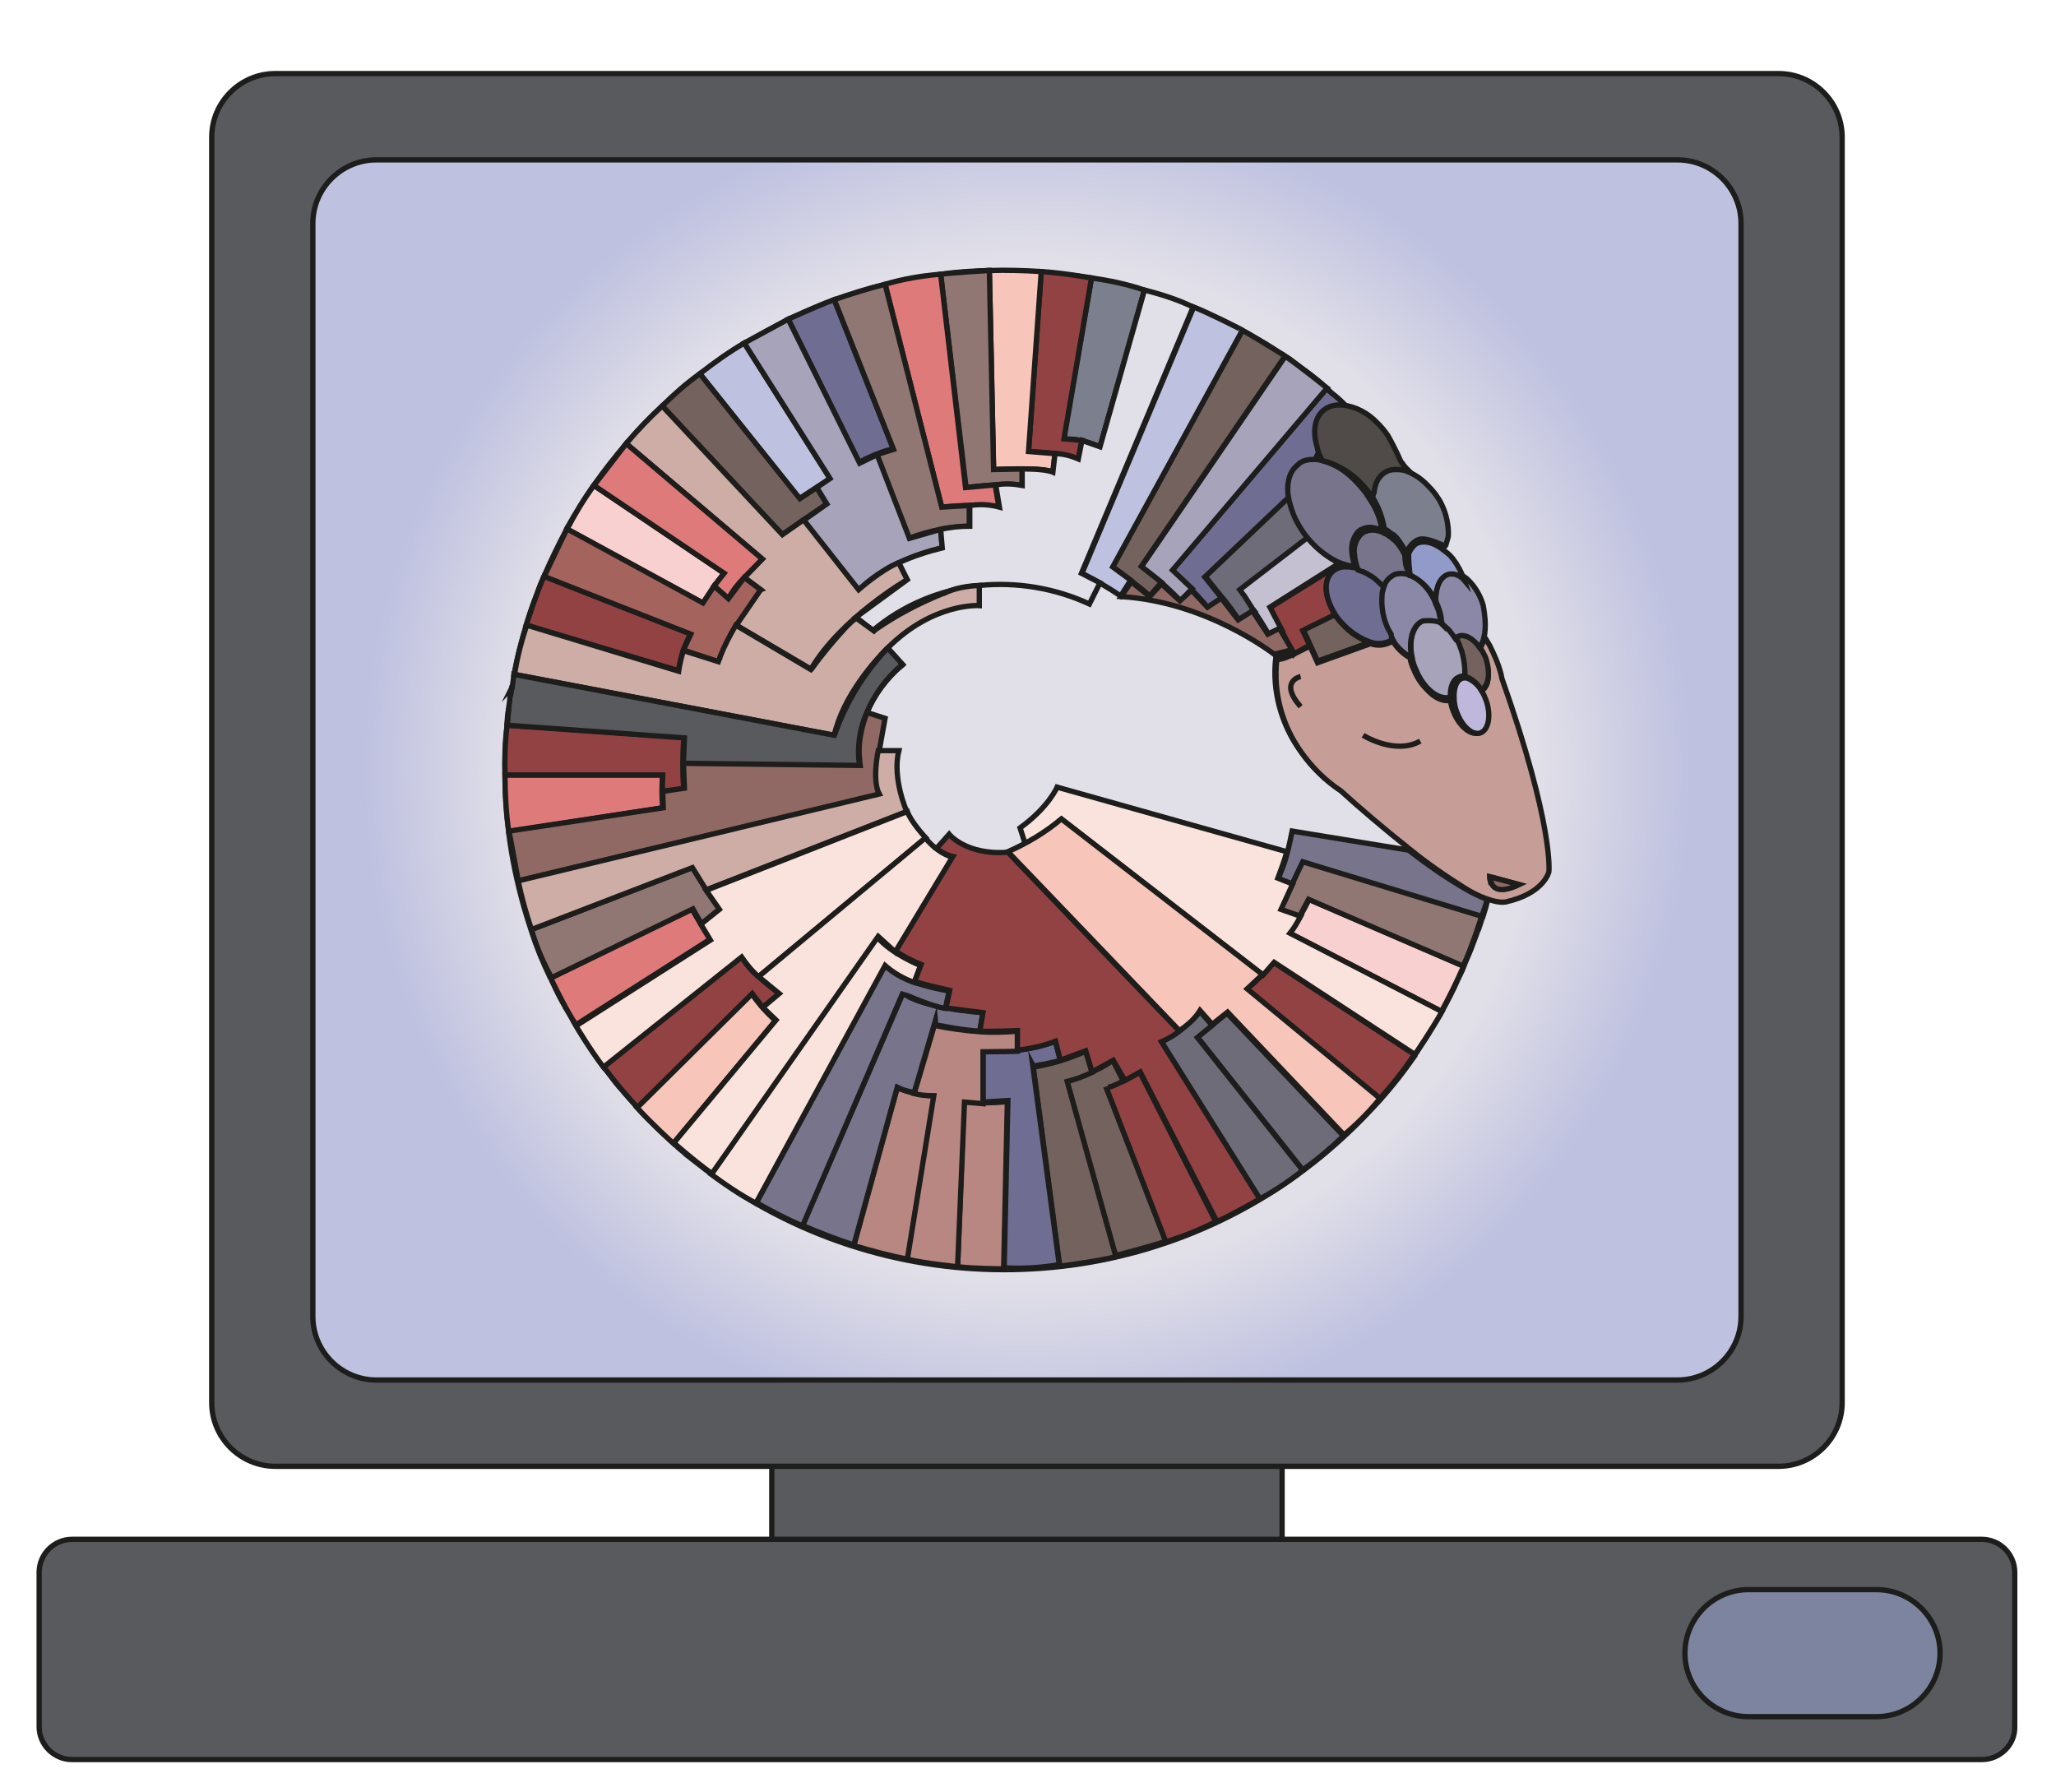
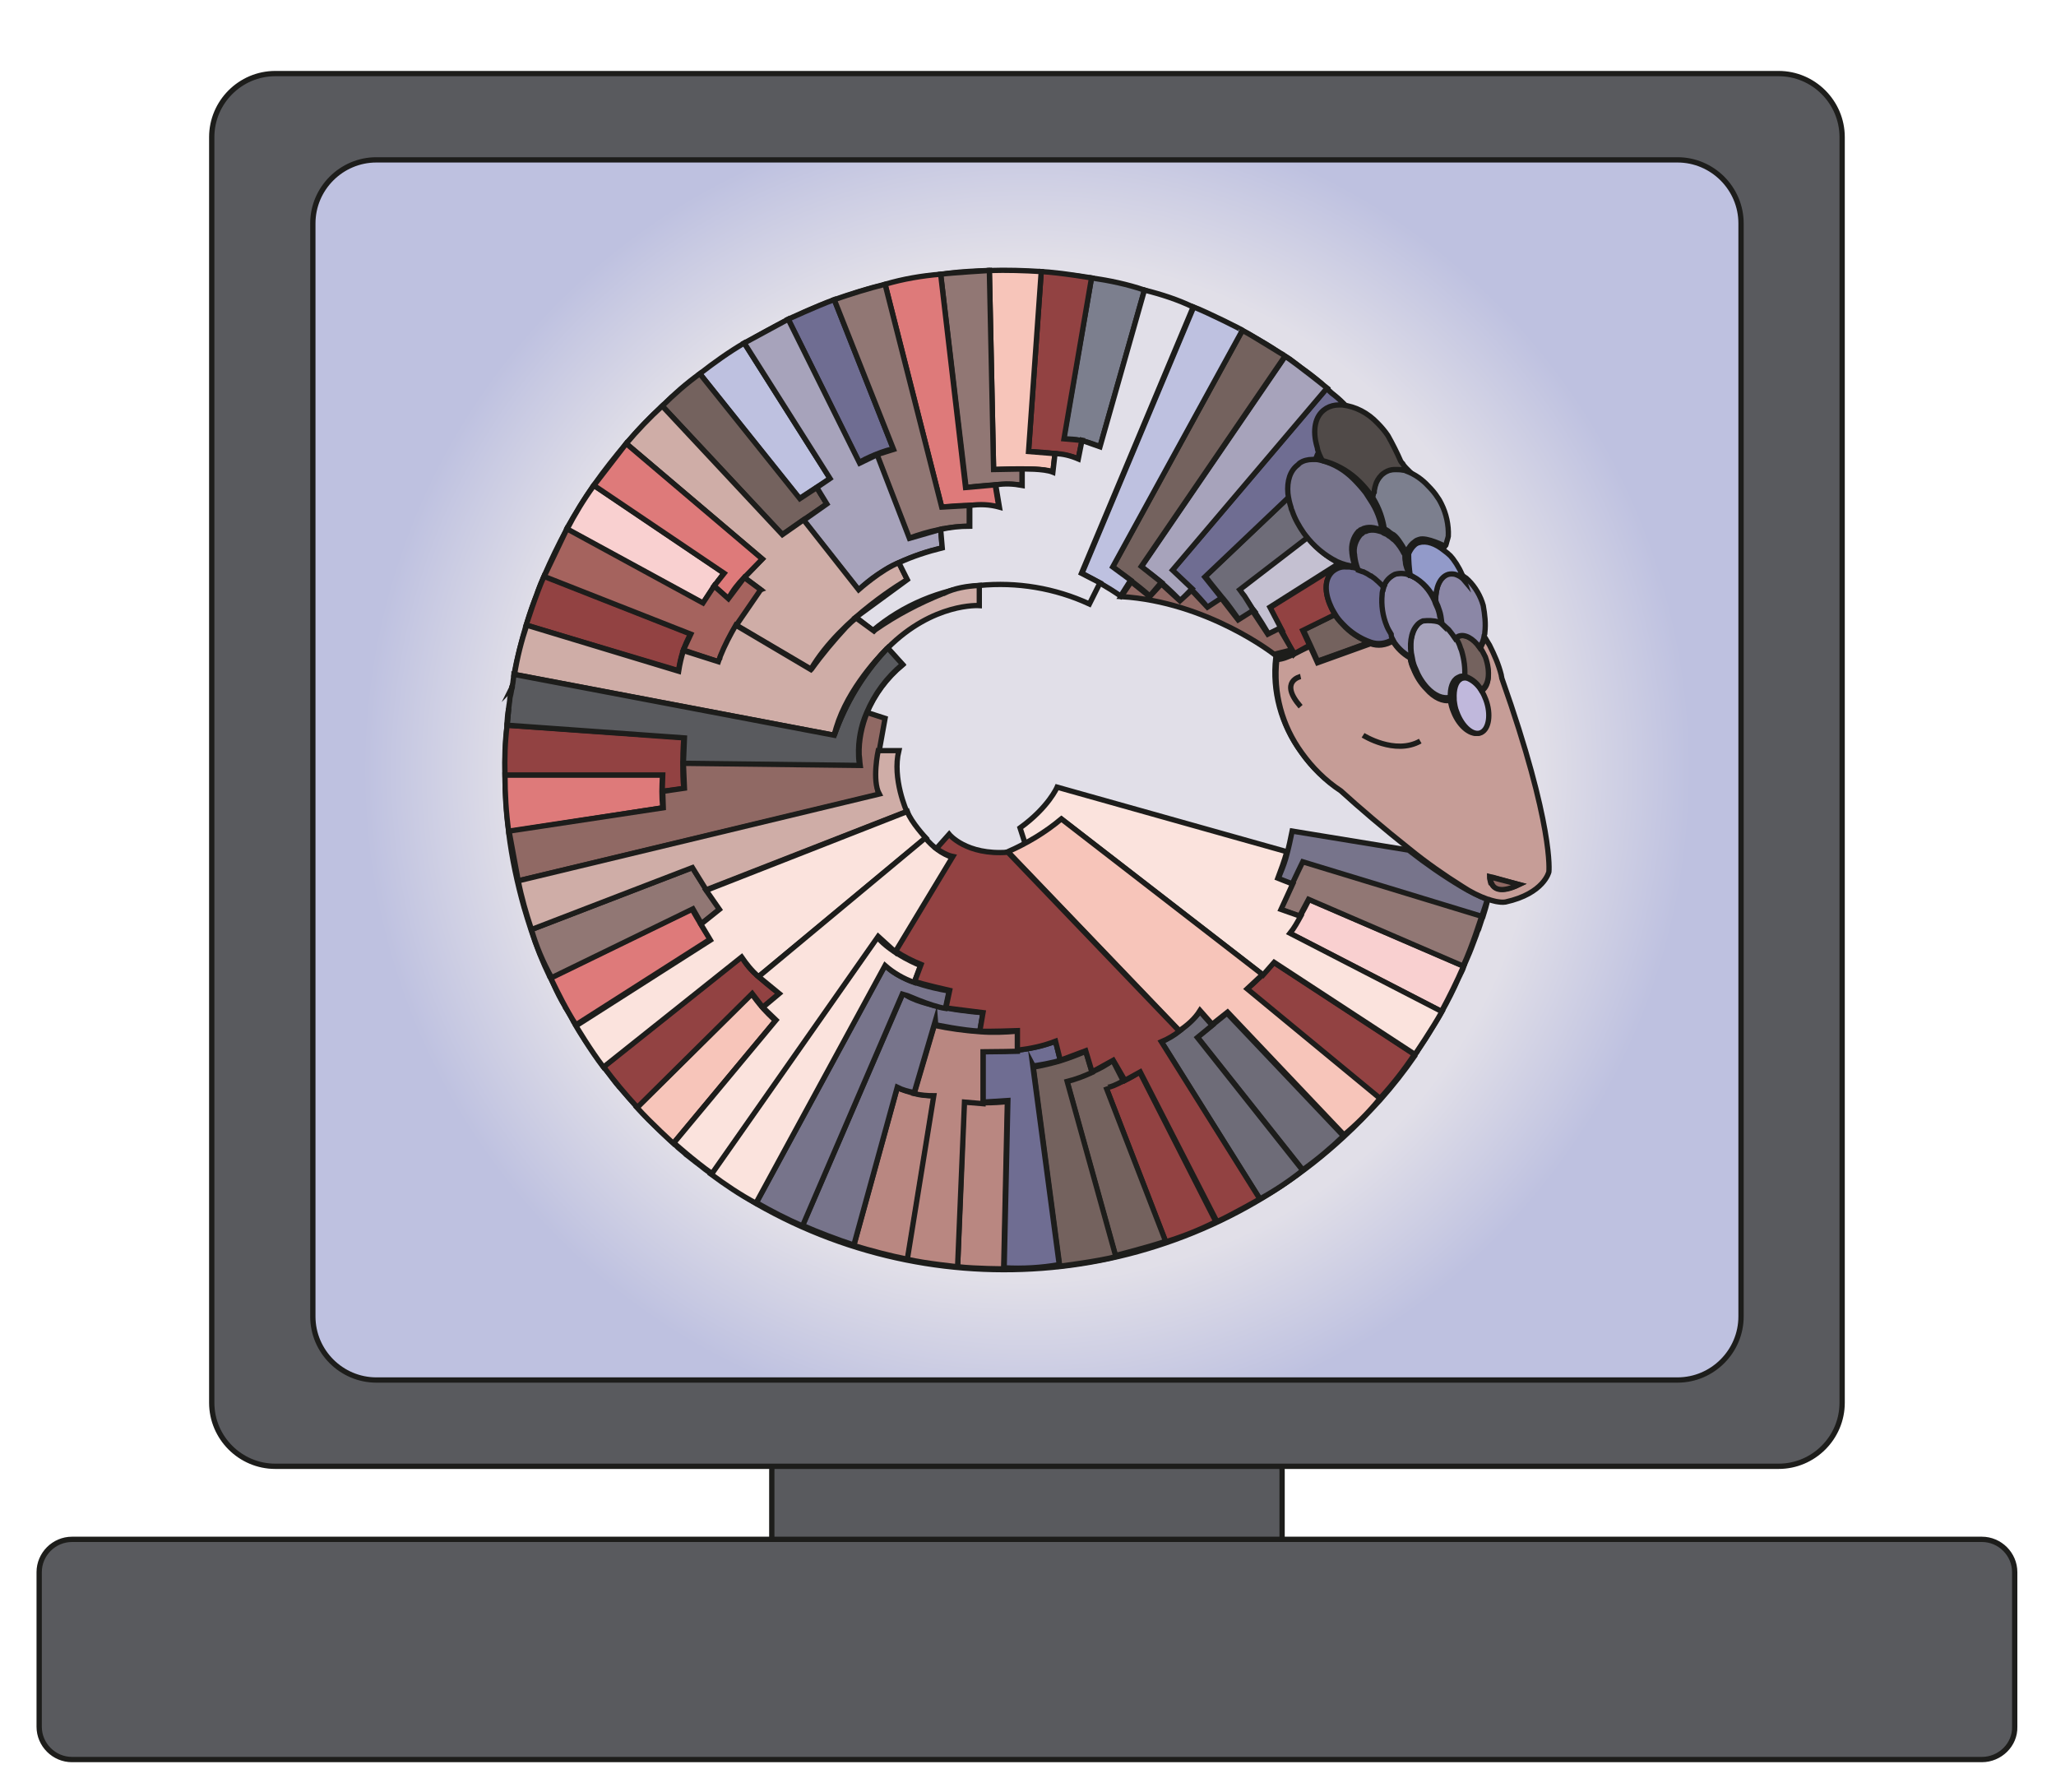
<svg xmlns="http://www.w3.org/2000/svg" version="1.1" id="Layer_1" x="0px" y="0px" viewBox="0 0 388.4 338.4" style="enable-background:new 0 0 388.4 338.4;" xml:space="preserve">
  <style type="text/css">
	.st0{fill:#595A5E;stroke:#1D1D1B;stroke-miterlimit:10;}
	.st1{fill:url(#SVGID_1_);stroke:#1D1D1B;stroke-miterlimit:10;}
	.st2{fill:none;stroke:#1D1D1B;stroke-miterlimit:10;}
	.st3{fill:#77748B;stroke:#1D1D1B;stroke-miterlimit:10;}
	.st4{fill:#74625E;stroke:#1D1D1B;stroke-miterlimit:10;}
	.st5{fill:#C69D97;stroke:#1D1D1B;stroke-miterlimit:10;}
	.st6{fill:#82534E;stroke:#1D1D1B;stroke-miterlimit:10;}
	.st7{fill:#924242;stroke:#1D1D1B;stroke-miterlimit:10;}
	.st8{fill:#906964;stroke:#1D1D1B;stroke-miterlimit:10;}
	.st9{fill:#917774;stroke:#1D1D1B;stroke-miterlimit:10;}
	.st10{fill:#C4C0D1;stroke:#1D1D1B;stroke-miterlimit:10;}
	.st11{fill:#6E6C78;stroke:#1D1D1B;stroke-miterlimit:10;}
	.st12{fill:#6F6D92;stroke:#1D1D1B;stroke-miterlimit:10;}
	.st13{fill:#A7A3BB;stroke:#1D1D1B;stroke-miterlimit:10;}
	.st14{fill:#BEC1E0;stroke:#1D1D1B;stroke-miterlimit:10;}
	.st15{fill:#7C7F8E;stroke:#1D1D1B;stroke-miterlimit:10;}
	.st16{fill:#F7C5BA;stroke:#1D1D1B;stroke-miterlimit:10;}
	.st17{fill:#DE7A7A;stroke:#1D1D1B;stroke-miterlimit:10;}
	.st18{fill:#CFADA7;stroke:#1D1D1B;stroke-miterlimit:10;}
	.st19{fill:#F9D0D0;stroke:#1D1D1B;stroke-miterlimit:10;}
	.st20{fill:#A5635E;stroke:#1D1D1B;stroke-miterlimit:10;}
	.st21{fill:#E1DFE8;stroke:#1D1D1B;stroke-miterlimit:10;}
	.st22{fill:#B98781;stroke:#1D1D1B;stroke-miterlimit:10;}
	.st23{fill:#FBE3DD;stroke:#1D1D1B;stroke-miterlimit:10;}
	.st24{fill:#C0B8DC;stroke:#1D1D1B;stroke-miterlimit:10;}
	.st25{fill:#8B87A6;stroke:#1D1D1B;stroke-miterlimit:10;}
	.st26{fill:#929AC9;stroke:#1D1D1B;stroke-miterlimit:10;}
	.st27{fill:#504A48;stroke:#1D1D1B;stroke-miterlimit:10;}
- 	.st28{fill:#7C84A0;stroke:#1D1D1B;stroke-miterlimit:10;}
</style>
  <path class="st0" d="M230.2,307.6h-72.4c-6.6,0-12-5.4-12-12v-17.7c0-6.6,5.4-12,12-12h72.4c6.6,0,12,5.4,12,12v17.7  C242.2,302.2,236.8,307.6,230.2,307.6z" />
  <path class="st0" d="M336,277H52c-6.6,0-12-5.4-12-12V25.9c0-6.6,5.4-12,12-12h284c6.6,0,12,5.4,12,12V265  C348,271.6,342.6,277,336,277z" />
  <radialGradient id="SVGID_1_" cx="194.022" cy="145.464" r="125.457" gradientUnits="userSpaceOnUse">
    <stop offset="0.77" style="stop-color:#E1DFE8" />
    <stop offset="1" style="stop-color:#BEC1E0" />
  </radialGradient>
  <path class="st1" d="M316.9,260.7H71.1c-6.6,0-12-5.4-12-12V42.2c0-6.6,5.4-12,12-12h245.8c6.6,0,12,5.4,12,12v206.5  C328.9,255.3,323.5,260.7,316.9,260.7z" />
  <g id="Layer_2_1_">
    <g id="Layer_1-2">
      <path class="st2" d="M96.5,131.1c0-0.3,0.1-0.7,0.2-1c0.1-0.3,0.1-0.4,0.1-0.6c0,0.1,0,0.2,0,0.3    C96.7,130.2,96.6,130.7,96.5,131.1z M276.1,167.2c-3.5-2.2-6.8-4.5-10-7.1c-4.8-3.8-9.6-7.9-13-11c-2.9-1.9-5.4-4.3-7.4-7.2    c-3.7-5.1-5.4-11.4-4.7-17.6l3.3-0.9l-2.2-4.3l-2.3-4.4l13.2-8.2c-2.4-1.2-4.4-2.9-6-5c-0.1-0.1-0.2-0.3-0.3-0.4    c-0.9-1.3-1.7-2.7-2.2-4.2c-0.1-0.2-0.2-0.4-0.2-0.6c-0.3-0.9-0.5-1.8-0.6-2.7l0,0c-0.2-2.3,0.4-4.3,1.9-5.4    c0.1-0.1,0.2-0.2,0.3-0.3c0.7-0.5,1.6-0.7,2.4-0.7h0.1c0-0.2,0.1-0.3,0.1-0.5v-0.1c0-0.1,0.1-0.2,0.1-0.3c0.1-0.3,0.2-0.6,0.4-0.8    c0.1-0.1,0.1-0.2,0.2-0.3s-0.1-0.3-0.1-0.4c-0.9-3-0.4-5.8,1.4-7.1c0.1-0.1,0.2-0.2,0.3-0.2c0.7-0.4,1.4-0.6,2.2-0.6h0.2    c0.2-0.2,0.3-0.4,0.6-0.6l0,0c-0.7-0.7-1.5-1.4-2.2-2c-0.4-0.4-0.8-0.7-1-0.9l0,0l0,0l-1-1c-1.3-1.1-2.6-2.1-3.9-3    c-0.6-0.5-1.2-0.9-1.7-1.3l-0.4-0.3l-0.8-0.5h-0.1l-0.2-0.1l-0.9-0.6c-1.5-1.1-3.1-2-4.7-2.9c-0.5-0.3-1-0.6-1.4-0.8l-0.4-0.2    l-0.5-0.3h-0.1c-2-1.1-4.1-2.1-6.2-3l-1.8-0.9l-0.5-0.2l-0.5-0.2c-3-1.2-6.1-2.3-9.2-3.2l0,0c-3.3-1-6.6-1.7-10-2.3    c0,0-1.3-0.2-3-0.5l-1.1-0.1c-1-0.1-2.1-0.3-3.2-0.4c-0.5,0-1-0.1-1.5-0.1h-0.7h-0.2h-0.3h-0.5h-0.3h-0.4h-0.4h-0.8h-0.5h-1    c-0.8,0-1.6,0-2.4,0s-1.6,0-2.4,0l-0.7-0.4h-0.2c-2.5,0.1-4.9,0.2-7.3,0.5l-0.7,0.1l-0.6,0.1l-0.5,0.1c-3.5,0.4-7,1.1-10.4,2l0,0    H167l-1.1,0.2c-2.8,0.7-5.5,1.6-8.2,2.6l0,0l-0.6,0.2l-1.4,0.5c-0.7,0.3-1.5,0.6-2.2,0.9c-0.7,0.3-1.4,0.6-2,0.9    c-0.2,0.1-0.4,0.2-0.6,0.3l-2,0.9c-2.8,1.4-5.6,2.9-8.2,4.5l0,0c-2.9,1.7-5.6,3.6-8.3,5.7l-0.2,0.1l0,0c-2.5,1.9-4.8,3.9-7.1,6    c-2.1,2-4.2,4.1-6.1,6.3c-0.5,0.5-0.7,0.8-0.7,0.8c-2.1,2.5-4.1,5-6,7.7l0,0l-0.1,0.1c-1.8,2.6-3.5,5.4-5.1,8.2    c-0.1,0.1-0.1,0.2-0.1,0.3l0,0c-1.5,2.8-2.9,5.7-4.2,8.7l-0.8,1.9c-0.2,0.5-0.4,1.1-0.6,1.7c-0.7,1.7-1.3,3.4-1.8,5.1    c-0.1,0.4-0.2,0.6-0.2,0.6c-0.9,3.1-1.7,6.1-2.3,9.3l60.5,11.6c2.1-6,5.4-11.5,9.7-16.1c0.3-0.3,0.4-0.4,0.4-0.4l2.8,3.1    c-3,2.5-5.3,5.6-6.8,9.2c-1.1,2.5-1.6,5.3-1.5,8c0,0.7,0.1,1.3,0.2,2l-33.3-0.4v-0.1l0.2-4.8L95.8,137c-0.3,2.8-0.4,5.5-0.4,8.4    c0,0.4,0,0.7,0,1.1c0,3.6,0.3,7.1,0.7,10.6v0.1v0.1c0.6,4.8,1.6,9.5,2.9,14.1c0.2,0.7,0.4,1.3,0.6,2c0.2,0.7,0.5,1.5,0.7,2.2l0,0    c1,3.1,2.2,6.1,3.6,9l0.1,0.1c0.7,1.5,1.4,3.1,2.2,4.5c0.2,0.3,0.4,0.7,0.6,1v0.1l0.4,0.6c0.4,0.6,0.7,1.2,0.9,1.6l0.2,0.4    c0,0.1,0.1,0.1,0.1,0.2c0.1,0.1,0.2,0.3,0.3,0.4l0,0l0.2,0.3c0.1,0.2,0.3,0.5,0.5,0.9l0.3,0.5l0.7,1.1c1.1,1.7,2.3,3.4,3.5,5.1    l0,0c0.1,0.1,0.4,0.5,0.9,1.1c0.1,0.1,0.2,0.3,0.4,0.5c0.2,0.3,0.5,0.7,0.8,1.1c0.3,0.4,0.6,0.8,0.9,1.1c0,0,0,0.1,0.1,0.1    c1.1,1.3,2.2,2.5,3.3,3.8c2.2,2.4,4.5,4.7,6.9,6.8l0.2,0.2l0.3,0.3l0.4,0.4l1.2,1l0.3,0.3l0.4,0.3c0.5,0.4,1,0.8,1.4,1.1    c0.4,0.3,1.2,0.9,1.8,1.4c0.4,0.3,0.7,0.5,1.1,0.8l0,0c2.8,2,5.6,3.9,8.6,5.7l0,0c35.8,20.5,80.8,15.3,111-12.7    c2.4-2.2,4.6-4.5,6.8-6.9c2.4-2.7,4.6-5.5,6.6-8.4v-0.1l0.1-0.2c0,0,0-0.1,0.1-0.1c0.1-0.1,0.1-0.2,0.2-0.3l0.1-0.2    c1-1.5,2-3,2.9-4.6c0.3-0.5,0.6-1,0.9-1.5s0.5-0.8,0.7-1.2c1.2-2.1,2.3-4.3,3.3-6.6c0.1-0.1,0.1-0.3,0.2-0.4    c0-0.1,0.1-0.2,0.2-0.4c0.2-0.4,0.4-0.8,0.5-1.2l0,0l0.2-0.5l0.9-2.1c0.5-1.2,0.9-2.4,1.3-3.4c0.1-0.3,0.2-0.7,0.4-1    c0.1-0.2,0.1-0.4,0.2-0.6c0.3-0.9,0.5-1.6,0.6-1.7l0,0l0,0c0.4-1.2,0.7-2.3,1-3.5C279.2,169,277.6,168.1,276.1,167.2z     M253.6,117.9c-0.6-0.6-1.1-1.2-1.5-1.9l-6.1,3l1.3,2.8l1.5,3.2l10-3.6C256.9,120.7,255,119.5,253.6,117.9z" />
      <path class="st3" d="M281,169.8c-0.3,1.1-0.7,2.2-1.1,3.4l0,0l-33.8-10l-0.3,0.6c0,0.1-0.1,0.1-0.1,0.2c-0.1,0.2-0.2,0.4-0.3,0.6    s-0.3,0.6-0.5,0.9l-0.5,1.1l-0.3,0.7l-2.8-1.1l0,0l0,0c0,0,0-0.1,0.1-0.2c0.1-0.1,0.1-0.2,0.2-0.4c0.1-0.2,0.2-0.4,0.3-0.7    c0.5-1.2,0.9-2.3,1.2-3.5c0.4-1.5,0.7-2.9,1-4.4l22,3.6c3.2,2.5,6.5,4.8,10,6.9c1.5,0.9,3.1,1.7,4.8,2.4L281,169.8z" />
      <path class="st4" d="M253.6,117.9c-0.6-0.6-1.1-1.2-1.5-1.9l-6.1,3l1.3,2.8l1.5,3.2l10-3.6C256.9,120.7,255,119.5,253.6,117.9z" />
      <path class="st5" d="M283.7,128.1c0-0.2-0.1-0.4-0.1-0.6c-0.5-2-1.3-3.8-2.2-5.6c-0.2-0.3-0.4-0.7-0.6-1s-0.2-0.4-0.4-0.6    c-0.1,0.8-0.4,1.6-0.9,2.3c0.4,0.6,0.7,1.2,1,1.8c1.1,2.7,0.8,5.5-0.8,6.2c0.3,0.5,0.5,1,0.8,1.5c1.1,2.8,0.7,5.6-0.9,6.3    c-1.6,0.7-3.9-1.1-5-3.9c-0.3-0.7-0.5-1.4-0.6-2.2c-1.4,0.3-3.1-0.5-4.5-2.1c-1.1-1.1-1.9-2.4-2.5-3.9c-0.3-0.6-0.5-1.3-0.6-2    c-1.4-0.8-2.5-1.9-3.3-3.2c-1.3,0.8-2.8,1-4.2,0.5l-10,3.6l-1.4-3.1c-1.9,0.7-4.2,2.4-6.3,2.5c-0.7,6.3,1,12.5,4.7,17.6    c2,2.8,4.5,5.3,7.4,7.2c3.4,3.1,8.2,7.2,13,11c3.2,2.6,6.5,4.9,10,7.1c1.5,1,3.1,1.8,4.8,2.4h0.1c0.5,0.2,1,0.3,1.4,0.4    c0.6,0.1,1.2,0.2,1.8,0.1c7.3-1.6,8.2-5.7,8.2-5.7S293.6,156.1,283.7,128.1z M281.7,166.8L281.7,166.8c0,0,0-0.1-0.1-0.1    c-0.1-0.4-0.2-0.7-0.2-1.1l0.4,0.1h0.1l5,1.4C283.5,168.7,282.2,167.8,281.7,166.8L281.7,166.8z" />
      <path class="st2" d="M257.5,138.9c0,0,6,3.8,10.8,1.1" />
      <path class="st2" d="M245.7,127.8c0,0-4.2,0.9,0,5.7" />
      <path class="st6" d="M276.9,127.9c0,0.1,0,0.1,0,0.2c-0.4-0.1-0.8-0.1-1.1,0.1c-0.1,0-0.1,0.1-0.2,0.1c-1,0.5-1.5,2-1.3,3.7h-0.2    c-1.4,0.3-3.1-0.5-4.5-2c1.4,1.4,3,2.1,4.4,1.7c-0.2-1.7,0.3-3.2,1.3-3.7c0,0,0.1-0.1,0.2-0.1c0.4-0.1,0.8-0.2,1.1-0.1    c0.1-1.6-0.1-3.2-0.7-4.7c-0.1-0.2-0.1-0.3-0.2-0.5c-0.3-0.6-0.6-1.3-1-1.9c-0.3-0.6-0.7-1.1-1.2-1.6c0.5,0.5,0.9,1,1.3,1.6    c0.1,0.1,0.1,0.2,0.2,0.3c0.4,0.6,0.7,1.2,1,1.9c0.1,0.2,0.1,0.3,0.2,0.5C276.8,124.8,277,126.3,276.9,127.9z" />
      <path class="st7" d="M274.9,120.6L274.9,120.6c-0.4-0.6-0.8-1.1-1.2-1.6C274.1,119.5,274.5,120.1,274.9,120.6z" />
      <path class="st8" d="M287,167.1c-3.5,1.7-4.8,0.8-5.2-0.2l0,0c0,0,0-0.1-0.1-0.1c-0.1-0.4-0.2-0.7-0.2-1.1l0.4,0.1h0.1L287,167.1z    " />
      <path class="st9" d="M268.2,102.4c-0.3,0.1-0.5,0.2-0.7,0.3c-0.6,0.4-1.1,1-1.3,1.7c0,0.1-0.1,0.2-0.1,0.3l-0.1-0.1l0.1-0.2    c0.3-0.7,0.7-1.3,1.4-1.7C267.6,102.6,267.9,102.5,268.2,102.4z" />
      <path class="st2" d="M258.9,121.3l-10,3.6l-1.4-3.1l-1.3-2.8l6.1-3c0.4,0.7,0.9,1.3,1.5,1.9C255.1,119.5,256.9,120.7,258.9,121.3z    " />
      <path class="st3" d="M263,101.3c-0.2-0.2-0.5-0.3-0.7-0.5c-0.2-0.1-0.5-0.3-0.7-0.4l-0.2-0.1c0,0,0-0.1-0.1-0.1l0.3,0.1    C262,100.7,262.5,101,263,101.3L263,101.3z" />
      <path class="st7" d="M256.6,107.6L256.6,107.6l-0.5-0.2c-0.2-0.1-0.3-0.1-0.5-0.1h-0.1c-0.2-0.1-0.4-0.1-0.6-0.1    c-0.2,0-0.4,0-0.6,0c-0.9,0-1.9,0.3-2.6,0.9c-1.5,1.3-1.5,3.9-0.3,6.5c0.2,0.5,0.5,1,0.8,1.5l-6.1,3l1.3,2.8l-2.9,1.6l-0.1,0.1    l0,0l-2.2-4.3l-2.3-4.5l13.2-8.2c1,0.5,2.2,0.8,3.4,0.9C256.5,107.4,256.6,107.5,256.6,107.6z" />
      <path class="st3" d="M263,101.3c-0.2-0.2-0.5-0.3-0.7-0.5c-0.2-0.1-0.5-0.3-0.7-0.4l-0.2-0.1c0,0,0-0.1-0.1-0.1l0.3,0.1    C262,100.7,262.5,101,263,101.3L263,101.3z" />
      <path class="st3" d="M268.2,102.4c-0.3,0.1-0.5,0.2-0.7,0.3c-0.6,0.4-1.1,1-1.3,1.7c0,0.1-0.1,0.2-0.1,0.3l-0.1-0.1l0.1-0.2    c0.3-0.7,0.7-1.3,1.4-1.7C267.6,102.6,267.9,102.5,268.2,102.4z" />
      <path class="st10" d="M239.9,114.7l2.3,4.4l-2.3,1.1c-1-1.7-2-3.3-3-4.8l-0.4-0.5c-0.6-0.9-1.1-1.7-1.6-2.3l-0.4-0.5l-0.2-0.3    l-0.3-0.4l13-10c1.6,2.1,3.6,3.8,6,5L239.9,114.7z" />
      <path class="st11" d="M236.6,115l0.4,0.5l-2.8,1.8c-1-1.4-2.1-3-3.2-4.3l-0.1-0.1c-1.2-1.5-2.3-2.8-2.8-3.5l-0.4-0.5l16.2-15.4    c0.1,0.9,0.3,1.8,0.6,2.7c0.1,0.2,0.1,0.4,0.2,0.6c0.5,1.5,1.3,2.9,2.2,4.2c0.1,0.1,0.2,0.3,0.3,0.4l-13,10l0.3,0.4l0.2,0.3    l0.4,0.5L236.6,115z" />
      <path class="st12" d="M253.9,76.3c-0.2,0.2-0.4,0.4-0.6,0.6h-0.2c-0.8,0-1.5,0.2-2.2,0.6c-0.1,0.1-0.2,0.1-0.3,0.2    c-1.8,1.3-2.3,4-1.4,7.1c0,0.1,0.1,0.3,0.1,0.4c-0.1,0.1-0.2,0.2-0.2,0.3c-0.2,0.3-0.3,0.5-0.4,0.8c0,0.1-0.1,0.2-0.1,0.3v0.1    c0,0.1-0.1,0.3-0.1,0.5h-0.1c-0.9,0-1.7,0.3-2.4,0.7c-0.1,0.1-0.2,0.2-0.3,0.3c-1.5,1.1-2.1,3.1-1.9,5.4l0,0L227.6,109l0.4,0.5    l2.8,3.5l-2.6,1.9c-0.9-1.2-2-2.4-3.1-3.5c-1.5-1.5-2.9-2.9-3.5-3.4l-0.2-0.2l29.2-34.4c0.2,0.2,0.6,0.5,1,0.9    C252.3,74.8,253.1,75.5,253.9,76.3z" />
      <path class="st13" d="M242.8,67.3l-27.2,39.8c2.7,1.9,5.2,4.1,7.4,6.4l2.2-2.3l-3.7-3.5l29.2-34.4    C250.7,73.3,245.2,68.9,242.8,67.3z" />
      <path class="st4" d="M234.7,62.4l-24.5,44.7c0,0,5.1,3.7,7,5.5l2.2-2.6l-3.8-3l27.2-39.8C242.7,67.3,237,63.6,234.7,62.4z" />
      <path class="st14" d="M225.5,58l-21.1,50.3c2.5,1.3,5,2.7,7.3,4.3l1.9-3l-3.4-2.5l24.5-44.7C234.7,62.3,228.1,59,225.5,58z" />
      <path class="st15" d="M216.2,54.8l-8.4,29.6c0,0-3.9-1.8-6.9-1.4l5.3-30.5C209.6,53,213,53.7,216.2,54.8z" />
      <path class="st7" d="M196.7,51.3l-2.4,34c0,0,6.9,0.2,9.4,1.4l0.7-3.5l-3.4-0.3l5.2-30.4C206.2,52.5,200.3,51.5,196.7,51.3z" />
      <path class="st16" d="M186.9,51.1l0.8,37.6c0,0,9.8-0.5,11.2,0.5l0.4-3.5l-5-0.4l2.4-34C193.5,51.1,190.2,51,186.9,51.1z" />
      <path class="st9" d="M177.7,51.8l4.8,40.3c0,0,8.1-1,10.6-0.4v-3.1l-5.4,0.1l-0.8-37.6C186.9,51.1,180.1,51.5,177.7,51.8z" />
      <path class="st17" d="M167.2,53.7l10.7,42.1c0,0,7.4-0.8,10.8,0l-0.7-4.2l-5.6,0.5l-4.7-40.3C174.1,52.1,170.6,52.7,167.2,53.7z" />
      <path class="st12" d="M157.6,56.6l11.2,28.3c-1-0.2-5.8,1.9-6.5,2.5l-13.4-27.1C148.9,60.3,154.3,57.8,157.6,56.6z" />
      <path class="st9" d="M165.6,85.9l6.1,15.8c3.7-1.4,7.5-2.2,11.4-2.3v-3.9l-5.2,0.3l-10.7-42.1c-3.2,0.8-6.4,1.8-9.6,2.9l11.2,28.3    L165.6,85.9z" />
      <path class="st14" d="M140.6,64.8l16.2,25.6l-5.8,3.8l-18.8-23.6C134.9,68.5,137.7,66.5,140.6,64.8z" />
      <path class="st4" d="M125.1,76.7l22.7,24.3l4-2.8l4.4-3l-1.9-3.1l-3.2,2.1l-18.9-23.6C129.7,72.4,127.3,74.5,125.1,76.7z" />
      <path class="st13" d="M151.8,98.3l10.4,13.2c2.2-2.2,4.8-3.9,7.6-5.2c2.6-1.2,5.4-2.2,8.2-2.8l-0.3-3.5l-5.9,1.7l-6.1-15.8    l-3.3,1.6l-13.5-27.2l-8.3,4.5l16.2,25.6l-2.5,1.7l1.9,3.1L151.8,98.3z" />
      <path class="st18" d="M169.8,106.3l1.6,3.2c0,0-12.5,7.2-18.2,16.9l-14.1-8.3c0,0,3-6.1,4.6-6.7l-3.1-2.3l3.4-3.5l-25.7-21.8    c2.1-2.5,4.4-4.9,6.8-7.1l22.7,24.3l4-2.8l10.4,13.2C162.2,111.4,166.6,107.5,169.8,106.3z" />
      <path class="st19" d="M112.2,91.7l24.6,16.6c0,0-0.8,0.9-1.9,2.5c-0.6,0.9-1.3,2-2.1,3.2l-25.7-14    C108.6,97.1,110.3,94.3,112.2,91.7z" />
      <path class="st17" d="M134.9,110.7l2.7,2.4c0.8-1.5,1.8-2.8,3-4l3.4-3.5l-25.7-21.8l-6.1,7.9l24.6,16.6L134.9,110.7z" />
      <path class="st7" d="M102.8,108.8l27.7,10.9c-1.2,2.2-2,4.5-2.3,7l-28.8-8.6C99.4,118.1,101.3,112.1,102.8,108.8z" />
      <path class="st17" d="M95.4,146.4h29.8c-0.2,2.1-0.2,4.1,0,6.2l-29.1,4.5C95.6,153.5,95.4,150,95.4,146.4z" />
      <path class="st17" d="M104,184.7l26.7-13c0,0,1.9,3.4,3.5,5.7l-25.4,16.2C107,190.8,105.5,187.8,104,184.7z" />
      <path class="st16" d="M120.3,209.2l21.7-21.5c1.3,1.9,2.8,3.6,4.5,5.1L127.2,216C127.2,216,123,212.2,120.3,209.2z" />
      <path class="st20" d="M129.1,122.8l6.6,2.2c1-2.4,2.1-4.7,3.4-6.9l4.6-6.7l-3.1-2.3l-3,4l-2.7-2.4l-2.1,3.2l-25.7-14l-4.3,9    l27.7,10.9L129.1,122.8z" />
      <path class="st7" d="M129,144.3c0,1.5,0,3.1,0.2,4.7l-4.1,0.5v-0.1l0.1-3H95.4c-0.1-3.1,0-6.3,0.4-9.4l0,0l33.4,2.3    c0,0-0.2,2.1-0.2,4.8V144.3z" />
      <path class="st21" d="M207.8,110.1l-2,4c-6.5-3-13.7-4.2-20.8-3.5c-7.4,0.8-14.4,3.7-20.1,8.5l-3.2-2.5l9.7-7.1l-1.6-3.2    c2.6-1.2,5.4-2.1,8.2-2.8l-0.3-3.5c1.8-0.4,3.6-0.6,5.5-0.6v-3.9c1.9-0.3,3.8-0.2,5.6,0.3l-0.7-4.2c1.7-0.3,3.4-0.2,5,0.1v-3.1    c0,0,4.1-0.1,5.8,0.6l0.4-3.5c1.5,0,3,0.4,4.4,1l0.7-3.5l3.4,1.2l8.4-29.6c3.2,0.8,6.3,1.8,9.2,3.2l-21.1,50.3L207.8,110.1z" />
      <path class="st18" d="M185,110.6v3.8c0,0-8.7-0.6-17.3,8c0,0-0.2,0.1-0.4,0.4c-4.3,4.6-7.6,10.1-9.7,16.1l-60.4-11.5l0,0    c0.5-3.2,1.3-6.3,2.3-9.3l0,0l28.7,8.7c0.2-1.3,0.5-2.6,0.9-3.9l6.6,2.1l0.1-0.3c0,0,0-0.1,0.1-0.2c0.1-0.1,0.1-0.2,0.1-0.3    s0.1-0.2,0.1-0.3l0,0c0.8-2,1.8-3.9,2.9-5.8l14.2,8.4l0.1-0.1c2-2.8,4.2-5.4,6.5-7.9l0.1-0.1c0.6-0.6,1.1-1.1,1.8-1.6h0.1l0,0    l3.3,2.4l0.1-0.1l0.1-0.1c4-2.8,8.4-5.1,12.9-6.9h0.1C180.3,111.1,182.7,110.7,185,110.6z" />
      <path class="st0" d="M170.5,125.5c-3,2.5-5.3,5.6-6.8,9.2c-1.1,2.5-1.6,5.3-1.5,8c0,0.7,0.1,1.3,0.2,2l-33.3-0.4v-0.1l0.2-4.8    L95.8,137c0.1-1.1,0.2-2.2,0.3-3.2c0.2-1.6,0-0.1,0-0.1c0-0.2,0.1-0.5,0.1-0.7s0.1-0.5,0.1-0.8s0.1-0.7,0.2-1.1    c0.1-0.4,0.1-0.7,0.2-1c0.1-0.3,0.1-0.4,0.1-0.6s0.1-0.4,0.1-0.6s0.1-0.6,0.1-0.8c0-0.2,0.1-0.3,0.1-0.5c0-0.1,0-0.2,0-0.2    l60.5,11.5c2.1-6,5.4-11.5,9.7-16.1c0.3-0.3,0.4-0.4,0.4-0.4L170.5,125.5z" />
      <path class="st2" d="M96.7,129.8c0-0.1,0-0.2,0-0.3c0,0.2,0,0.4-0.1,0.6C96.7,130,96.7,129.9,96.7,129.8z" />
      <path class="st18" d="M96.1,133.8c-0.2,1.1-0.3,2.1-0.3,3.2l0,0C95.9,136,96,134.8,96.1,133.8z" />
      <path class="st18" d="M97.2,127.4c0,0.1,0,0.2,0,0.2C97.2,127.5,97.2,127.4,97.2,127.4z" />
      <path class="st18" d="M167.3,122.8c-4.3,4.6-7.6,10.1-9.7,16.1C159.3,131.3,165.6,124.5,167.3,122.8z" />
      <path class="st9" d="M100.4,175.6l30.4-11.7c0,0,1.2,1.9,2.7,4.2c0.8,1.2,1.6,2.4,2.5,3.6l-3.5,2.8l-1.6-2.8l-26.7,13    C102.6,181.8,101.3,178.8,100.4,175.6z" />
      <path class="st8" d="M165.8,149.2c0.1,0.3,0.2,0.6,0.3,0.9l-68.2,16.3l-1.7-9.2v-0.1V157l0,0l29.1-4.4l-0.1-3v-0.1l4.1-0.6    l-0.2-4.7l0,0l33.4,0.4c-0.1-0.7-0.1-1.4-0.2-2c-0.1-2.7,0.5-5.5,1.5-8l3.4,1.1l-1.1,6.1v0.2c0,0.1,0,0.2,0,0.3s0,0.2-0.1,0.4    l-0.1,0.5c-0.1,1-0.2,2-0.2,3.1c0,0.2,0,0.3,0,0.5s0,0.6,0.1,0.9c0.1,0.3,0,0.4,0.1,0.6l0,0C165.7,148.6,165.8,148.9,165.8,149.2z    " />
      <path class="st7" d="M144.1,190.3l3.1-2.6c0,0-2-1.5-3.9-3.2c-1.3-1.1-2.4-2.3-3.2-3.8L114,201.5c2,2.7,4.1,5.2,6.4,7.7l21.7-21.5    L144.1,190.3z" />
      <path class="st22" d="M161.3,235.3l8.2-29.8c2.2,0.9,4.6,1.5,7,1.5l-5,30.9C168,237.2,164.6,236.3,161.3,235.3z" />
      <path class="st22" d="M180.9,239.3l1.2-31.2c2.7,0.3,5.5,0.3,8.2,0l-0.7,31.6C189.7,239.7,184.5,239.7,180.9,239.3z" />
      <path class="st7" d="M220.2,234.6l-11.3-29.3c2.3-0.5,4.5-1.5,6.4-2.8l14.4,28.3C226.7,232.3,223.5,233.6,220.2,234.6z" />
      <path class="st11" d="M246.1,221l-19.9-25.1l5.6-4.5l22,23.2C251.4,216.9,248.8,219.1,246.1,221z" />
      <path class="st7" d="M260.6,207.6l-25.1-20.7c1.8-1.5,3.5-3.2,5.1-5.1l26.6,17.4C265.2,202.2,263,205,260.6,207.6z" />
      <path class="st19" d="M272.3,191.1l-28.7-14.8c1.4-2,2.6-4.2,3.7-6.4l29.2,12.6C275.2,185.5,273.8,188.3,272.3,191.1z" />
      <path class="st4" d="M212.2,204.2l-2-3.9c-1.2,0.9-2.6,1.7-4,2.2c-1.5,0.7-3.1,1.2-4.7,1.6l9.2,33.1c0,0,6.6-1.7,9.5-2.7    l-11.3-29.2C208.9,205.3,209.1,205.9,212.2,204.2z" />
      <path class="st4" d="M206.3,202.6l-1.2-4c-1.6,0.7-3.2,1.3-4.8,1.8c-1.7,0.5-3.4,0.9-5.1,1.2l5,37.6c0,0,7.2-0.9,10.6-1.8    l-9.2-33.1C203.2,203.9,204.8,203.3,206.3,202.6z" />
      <path class="st12" d="M200.3,200.3l-0.9-3.6c-4.4,1.6-9.1,2.2-13.7,1.7v9.8l4.7-0.3l-0.7,31.6c3.5,0.2,7,0,10.4-0.6l-5-37.6    C195.2,201.5,199.6,200.6,200.3,200.3z" />
      <path class="st22" d="M172.7,206.6l3.8-12.9c2.8,0.6,5.7,1,8.6,1.2c2.4,0.2,4.7,0.1,7.1-0.1v3.8c0,0-4.1,0.1-6.5,0.1v9.8l-3.5-0.3    l-1.3,31.1c0,0-6-0.6-9.5-1.4l5-30.9C175.2,207,173.9,206.9,172.7,206.6z" />
      <path class="st3" d="M185.1,194.8l0.6-3.5c0,0-3.4-0.2-7-0.9c-3.1-0.6-6.4-1.4-8.1-2.8l-19,43.9c3.2,1.4,6.4,2.6,9.7,3.7l8.2-29.8    c1,0.5,2.1,0.8,3.2,1l3.8-12.9C176.5,193.6,182.3,194.7,185.1,194.8z" />
      <path class="st3" d="M178.6,190.5l0.7-3.3c0,0-9-1.3-12.1-4.9l-24.3,44.9c2.8,1.6,5.7,3.1,8.7,4.4l18.9-43.9    C170.6,187.7,175.8,190.1,178.6,190.5z" />
      <path class="st23" d="M172.7,185.6l1.2-3.2c0,0-5.4-2.1-8.2-5.4l-31.4,44.8c2.7,2,5.5,3.9,8.5,5.5l24.4-44.9    C168.8,183.8,170.7,184.9,172.7,185.6z" />
      <path class="st11" d="M229,193.7l-2.3-2.6c-2,2.4-4.5,4.3-7.3,5.7l18.6,29.7c2.9-1.6,5.6-3.4,8.1-5.4L226.2,196L229,193.7z" />
      <path class="st9" d="M245.5,173.1l-3.6-1.3c0,0,1.1-2.4,2.2-4.8c0.8-1.7,1.6-3.4,2-4.2l33.8,10.3c0,0-1.8,5.8-3.5,9.4l-29.2-12.6    L245.5,173.1z" />
      <path class="st23" d="M243.1,160.9l-43.4-12.2c0,0-1.6,3.8-7,7.7l1,3.1c2.5-1.2,4.8-2.8,6.9-4.7l38,29.4l2.1-2.4l26.6,17.4    c0,0,3.4-5,5.1-8.1l-28.7-14.8c0.8-1,1.4-2.1,2-3.2l-3.7-1.3c0,0,1.1-2.4,2.2-4.8l-2.8-1.1C242,164.3,242.6,162.7,243.1,160.9z" />
      <path class="st18" d="M133.4,168.1l37.9-14.8c0,0-2.8-6.2-1.5-11.5h-3.9c0,0-1.2,5.6,0.2,8.2l-68.2,16.4c0.6,3.1,1.5,6.2,2.5,9.2    l30.4-11.7L133.4,168.1z" />
      <path class="st23" d="M143.3,184.5l31.6-26.2c0,0-2.8-3-3.5-5l-38,14.9l2.5,3.6l-3.5,2.8l1.8,3l-25.4,16.2c0,0,2.8,4.7,5.2,7.8    l26.1-20.8C141,182.1,142,183.4,143.3,184.5z" />
      <path class="st23" d="M169.2,179.9L180,162c-2.1-0.7-3.8-2-5.2-3.7l-31.5,26.2l3.9,3.2l-3.1,2.6l2.5,2.4l-19.3,23.2    c0,0,3.8,3.4,7.2,5.8l31.4-44.8L169.2,179.9z" />
      <path class="st8" d="M244.1,122.8h-0.2l-3.2,0.8c0,0-12.6-9.9-28.9-10.9l1.9-2.8l3.5,2.8l2.2-2.4l0,0l3.5,3.2l2.2-2l3,3.2l2.6-1.7    l0.1,0.1l3.1,4l2.7-1.7l2.9,4.4l2.2-1.1L244.1,122.8z" />
      <path class="st16" d="M222.8,194.7l-32.4-33.8c3.6-1.6,7-3.6,10.1-6.2l38,29.4l-2.9,2.7l25.1,20.7c-2,2.5-4.3,4.8-6.8,6.9    l-22-23.2l-2.9,2.3l-2.3-2.6C225.7,192.5,224.3,193.7,222.8,194.7z" />
      <path class="st24" d="M261.5,100.5l-0.2-0.1c0,0,0-0.1-0.1-0.1L261.5,100.5L261.5,100.5z" />
      <path class="st24" d="M279.8,138.4c-1.5,0.7-3.6-1.1-4.6-3.9c-0.3-0.7-0.4-1.4-0.5-2.2c0-0.1,0-0.2,0-0.3    c-0.1-1.7,0.3-3.2,1.2-3.7l0.1-0.1c0.3-0.1,0.7-0.2,1.1-0.1l0.3,0.1c1.1,0.5,2,1.4,2.6,2.5c0.3,0.5,0.5,1,0.7,1.5    C281.7,134.9,281.3,137.7,279.8,138.4z" />
      <path class="st4" d="M279.8,130.3c-0.6-1.1-1.6-2-2.9-2.5l-0.3-0.1c0.1-1.6-0.1-3.2-0.6-4.7c-0.1-0.2-0.1-0.3-0.2-0.5    c-0.3-0.7-0.6-1.3-0.9-1.9c0,0,0,0,0.1,0c0.2-0.2,0.4-0.3,0.6-0.4c1.2-0.5,2.8,0.4,4,2.1c0.4,0.6,0.7,1.2,1,1.8    C281.6,126.9,281.3,129.6,279.8,130.3z" />
      <path class="st13" d="M276.7,127.8c-0.4-0.1-0.8-0.1-1.1,0.1c-0.1,0-0.1,0.1-0.2,0.1c-1,0.5-1.5,2-1.4,3.7c-1.4,0.4-3-0.3-4.4-1.8    c-1-1.1-1.7-2.3-2.2-3.6c-0.3-0.6-0.5-1.3-0.6-2c-0.6-2.5-0.2-4.8,0.9-6.2c0.3-0.4,0.7-0.7,1.2-0.9c0.5-0.2,1.1-0.3,1.7-0.2    c0.6,0.1,1.1,0.3,1.6,0.6l0,0c0.2,0.1,0.4,0.2,0.6,0.4c0.3,0.2,0.6,0.5,0.9,0.8l0.1,0.1c0.5,0.5,0.9,1,1.2,1.6    c0.4,0.6,0.7,1.2,0.9,1.9c0.1,0.2,0.1,0.3,0.2,0.5C276.6,124.6,276.8,126.2,276.7,127.8z" />
      <path class="st25" d="M272.4,117.9c-0.2-0.2-0.4-0.3-0.6-0.4l0,0c-1-0.3-2-0.3-3-0.2c-0.5,0.2-0.9,0.5-1.2,0.9    c-1.1,1.3-1.4,3.6-0.9,6.2c0.1,0.7,0.4,1.4,0.6,2c0.5,1.3,1.3,2.5,2.2,3.6c-1.1-1.1-1.9-2.4-2.5-3.9c-0.3-0.6-0.5-1.3-0.6-2    c-1.4-0.8-2.5-1.9-3.3-3.2l0,0c-0.2-0.3-0.4-0.6-0.5-0.9c-0.3-0.5-0.5-1-0.8-1.5c-0.8-1.9-1.1-4-0.9-6c0-0.4,0.1-0.7,0.2-1.1    c0.3-1.2,1.1-2.3,2.3-2.9c0.9-0.3,2-0.3,2.9,0.1h0.1c0.1,0,0.3,0.1,0.4,0.2c1.9,1.1,3.3,2.7,4.2,4.7l0,0c0,0.1,0.1,0.2,0.1,0.3    s0.2,0.4,0.3,0.7c0.3,0.6,0.5,1.3,0.6,2C272.3,117,272.3,117.4,272.4,117.9z" />
      <path class="st25" d="M280.5,119.5c0,0.2,0,0.3-0.1,0.5c-0.1,0.8-0.4,1.6-0.9,2.3c-1.2-1.7-2.8-2.6-4-2.1    c-0.2,0.1-0.4,0.2-0.6,0.4c-0.4-0.6-0.8-1.1-1.2-1.6l-0.1-0.1c-0.4-0.4-0.8-0.7-1.2-1.1c-0.1-0.5-0.1-0.9-0.2-1.4    c-0.1-0.7-0.4-1.4-0.6-2c-0.1-0.2-0.2-0.4-0.3-0.7c-0.1-0.3-0.1-0.2-0.1-0.3l0,0c0-2.5,0.8-4.5,2.4-5c0.4-0.1,0.9-0.2,1.4-0.1l0,0    c0.6,0.1,1.3,0.4,1.8,0.8c0.2,0.1,0.4,0.3,0.5,0.5l0,0c0,0,0,0,0.1,0c1.3,1.3,2.3,3,2.8,4.8C280.5,116.1,280.7,117.8,280.5,119.5z    " />
      <path class="st26" d="M274.9,108.5c-0.4-0.1-0.9-0.1-1.3,0c-1.6,0.5-2.4,2.5-2.4,5c-0.9-1.9-2.4-3.6-4.3-4.6    c-0.1-0.1-0.3-0.1-0.4-0.2h-0.1c-0.2-1.4-0.3-2.7-0.3-4.1c0.3-0.7,0.7-1.3,1.3-1.8c0.2-0.1,0.5-0.3,0.7-0.3l0,0    c1.4-0.4,3.1,0.2,4.7,1.5c0.4,0.3,0.8,0.6,1.2,1c0.2,0.2,0.3,0.4,0.5,0.6c0.9,1.2,1.6,2.5,2.1,4    C276.1,109,275.5,108.7,274.9,108.5z" />
      <path class="st12" d="M263.1,120.8L263.1,120.8c-1.3,0.8-2.8,1-4.2,0.5c-2-0.7-3.8-1.9-5.2-3.4c-0.6-0.6-1.1-1.2-1.5-1.9    c-0.3-0.5-0.6-1-0.8-1.5c-1.2-2.6-1.2-5.1,0.3-6.5c0.7-0.6,1.6-1,2.6-0.9c0.2,0,0.4,0,0.6,0c0.2,0,0.4,0.1,0.6,0.1h0.1    c0.2,0,0.3,0.1,0.5,0.1l0.4,0.2h0.1c0.3,0.1,0.5,0.2,0.8,0.3c0.1,0,0.2,0.1,0.3,0.1c0.2,0.1,0.4,0.2,0.6,0.3    c0.2,0.1,0.4,0.2,0.6,0.4h0.1l0.7,0.5c0.6,0.5,1.1,1,1.6,1.5l0.1,0.1c-0.1,0.1-0.1,0.3-0.1,0.5c-0.1,0.4-0.2,0.7-0.2,1.1    c-0.2,2,0.1,4.1,0.9,6c0.2,0.5,0.5,1,0.8,1.5C262.8,120.3,263,120.6,263.1,120.8z" />
      <path class="st3" d="M266.4,108.7c-0.9-0.4-1.9-0.5-2.9-0.2c-1,0.5-1.8,1.3-2.1,2.4l-0.1-0.1c-0.5-0.5-1-1-1.6-1.5l-0.7-0.5h-0.1    c-0.2-0.1-0.4-0.3-0.6-0.4s-0.4-0.2-0.6-0.3c-0.1-0.1-0.2-0.1-0.3-0.1c-0.3-0.1-0.5-0.2-0.8-0.3c0-0.1-0.1-0.2-0.1-0.2    c-0.3-0.8-0.5-1.6-0.6-2.5c0,0,0,0,0-0.1c-0.3-1.4,0.2-2.9,1.2-4l0,0l0.2-0.1l0.2-0.2l0,0c0.1-0.1,0.3-0.2,0.5-0.2    c0.1,0,0.2-0.1,0.2-0.1c0.6-0.2,1.2-0.2,1.8-0.1c0.4,0.1,0.9,0.2,1.3,0.4l0,0c0,0,0,0.1,0.1,0.1l0.2,0.1c0.3,0.1,0.5,0.2,0.7,0.4    c0.2,0.1,0.5,0.3,0.7,0.5l0.1,0.1l0.4,0.3c0.7,0.7,1.3,1.6,1.7,2.4l0.2,0.3l0,0c0,0.4,0,0.9,0.1,1.3    C265.5,106.8,265.9,107.8,266.4,108.7z" />
      <path class="st15" d="M273.6,101.3c-0.1,0.5-0.3,1-0.4,1.5c0,0.1-0.1,0.3-0.2,0.4c0,0-3.5-1.8-4.9-1.3l0,0    c-0.3,0.1-0.6,0.2-0.8,0.4c-0.6,0.4-1.1,1-1.4,1.7c0,0.1-0.1,0.2-0.1,0.2c-0.2-0.2-0.5-0.4-0.6-0.6c-0.4-0.7-1.5-2.5-2.2-2.7    c-0.3-0.2-0.6-0.4-0.8-0.6c-0.2-0.1-0.4-0.3-0.7-0.4c-0.3-2-1-3.9-2-5.6l0,0c-0.1-0.1-0.2-0.3-0.2-0.4c0.1-0.3,0.4-2.2,0.6-2.7    c0.3-0.8,0.9-1.5,1.6-2c0.5-0.3,1-0.5,1.6-0.5l0,0c0.1,0,0.3,0,0.4,0h0.1c0.3,0,0.5,0,0.8,0c0.4,0,0.9,0.1,1.3,0.3l0,0    c1.6,0.6,3,1.6,4.1,2.8c0.7,0.7,1.3,1.4,1.8,2.2c0.3,0.4,0.5,0.8,0.7,1.2C273.2,97,273.7,99.2,273.6,101.3z" />
      <path class="st3" d="M261.1,100.2l-0.3-0.1l0,0c-0.4-0.2-0.8-0.3-1.3-0.4c-0.6-0.1-1.2-0.1-1.8,0.1c-0.1,0-0.2,0.1-0.2,0.1    c-0.2,0.1-0.3,0.1-0.5,0.2l0,0l-0.2,0.2l-0.2,0.1l0,0c-1,1.1-1.4,2.6-1.2,4c0,0,0,0,0,0.1c0.1,0.9,0.3,1.7,0.6,2.5    c-1.2-0.1-2.3-0.4-3.4-0.9c-2.4-1.2-4.4-2.9-6-5c-0.1-0.1-0.2-0.3-0.3-0.4c-0.9-1.3-1.7-2.7-2.2-4.2c-0.1-0.2-0.2-0.4-0.2-0.6    c-0.3-0.9-0.5-1.8-0.6-2.7l0,0c-0.2-2.3,0.4-4.3,1.9-5.4c0.1-0.1,0.2-0.2,0.3-0.3c0.7-0.5,1.6-0.7,2.4-0.7h0.1c0.2,0,0.3,0,0.5,0    c0.4,0,0.8,0.1,1.2,0.2c2.3,0.6,4.3,1.8,6,3.5c0.8,0.8,1.6,1.7,2.3,2.6c0.3,0.5,0.6,0.9,0.9,1.4l0,0    C260.1,96.3,260.8,98.2,261.1,100.2z" />
      <path class="st27" d="M265.1,87.8c0-0.1-0.1-0.1-0.1-0.2l0,0l-0.1-0.1l-0.1-0.1l-0.2-0.3c-0.7-1.6-1.5-3.2-2.4-4.8    c-0.6-0.9-1.3-1.7-2-2.4c-1.8-1.9-4.1-3.1-6.6-3.4h-0.4h-0.3c-0.8,0-1.6,0.2-2.3,0.6c-0.1,0.1-0.2,0.1-0.3,0.2    c-1.9,1.3-2.4,4-1.5,7.1c0,0.1,0.1,0.3,0.1,0.4v0.1c0.2,0.7,0.5,1.4,0.9,2.1c2.4,0.6,4.6,1.8,6.4,3.4c0.9,0.8,1.7,1.7,2.4,2.6    c0.2,0.3,0.5,0.6,0.7,0.9c0-0.3,0.1-0.6,0.3-0.9c0-0.6,0.2-1.2,0.4-1.8c0.3-0.7,0.8-1.4,1.4-1.8c0.1-0.1,0.2-0.1,0.3-0.2    c0.5-0.3,1.1-0.5,1.7-0.5l0,0c0.1,0,0.3,0,0.4,0h0.1c0.8,0,1.5,0.1,2.3,0.3C265.8,88.6,265.4,88.2,265.1,87.8z" />
      <path class="st7" d="M176.9,160.3l2.4-2.7c0,0,3.2,4,11.1,3.4l32.4,33.8c-1,0.8-2.2,1.5-3.4,2l18.6,29.7c0,0-5.3,3-8.1,4.3    l-14.5-28.3l-2.9,1.6l-2.2-3.8l-4,2.2l-1.2-4l-4.8,1.8l-0.9-3.6c-2.3,0.9-4.7,1.4-7.2,1.7v-3.7c0,0-5.5,0.2-7.1,0.1l0.6-3.5    c0,0-6.5-0.8-7-0.9l0.7-3.3c0,0-5.3-1.2-6.6-1.7l1.2-3.2c-1.7-0.7-3.3-1.5-4.8-2.5l10.8-17.9C179,161.6,177.9,161,176.9,160.3    l2.4-2.7" />
    </g>
  </g>
  <path class="st0" d="M374.4,332.4H13.6c-3.4,0-6.2-2.8-6.2-6.2v-29.2c0-3.4,2.8-6.2,6.2-6.2h360.8c3.4,0,6.2,2.8,6.2,6.2v29.2  C380.7,329.6,377.8,332.4,374.4,332.4z" />
-   <path class="st28" d="M354.5,324.3h-24.2c-6.6,0-12-5.4-12-12l0,0c0-6.6,5.4-12,12-12h24.2c6.6,0,12,5.4,12,12l0,0  C366.5,318.9,361.1,324.3,354.5,324.3z" />
</svg>
